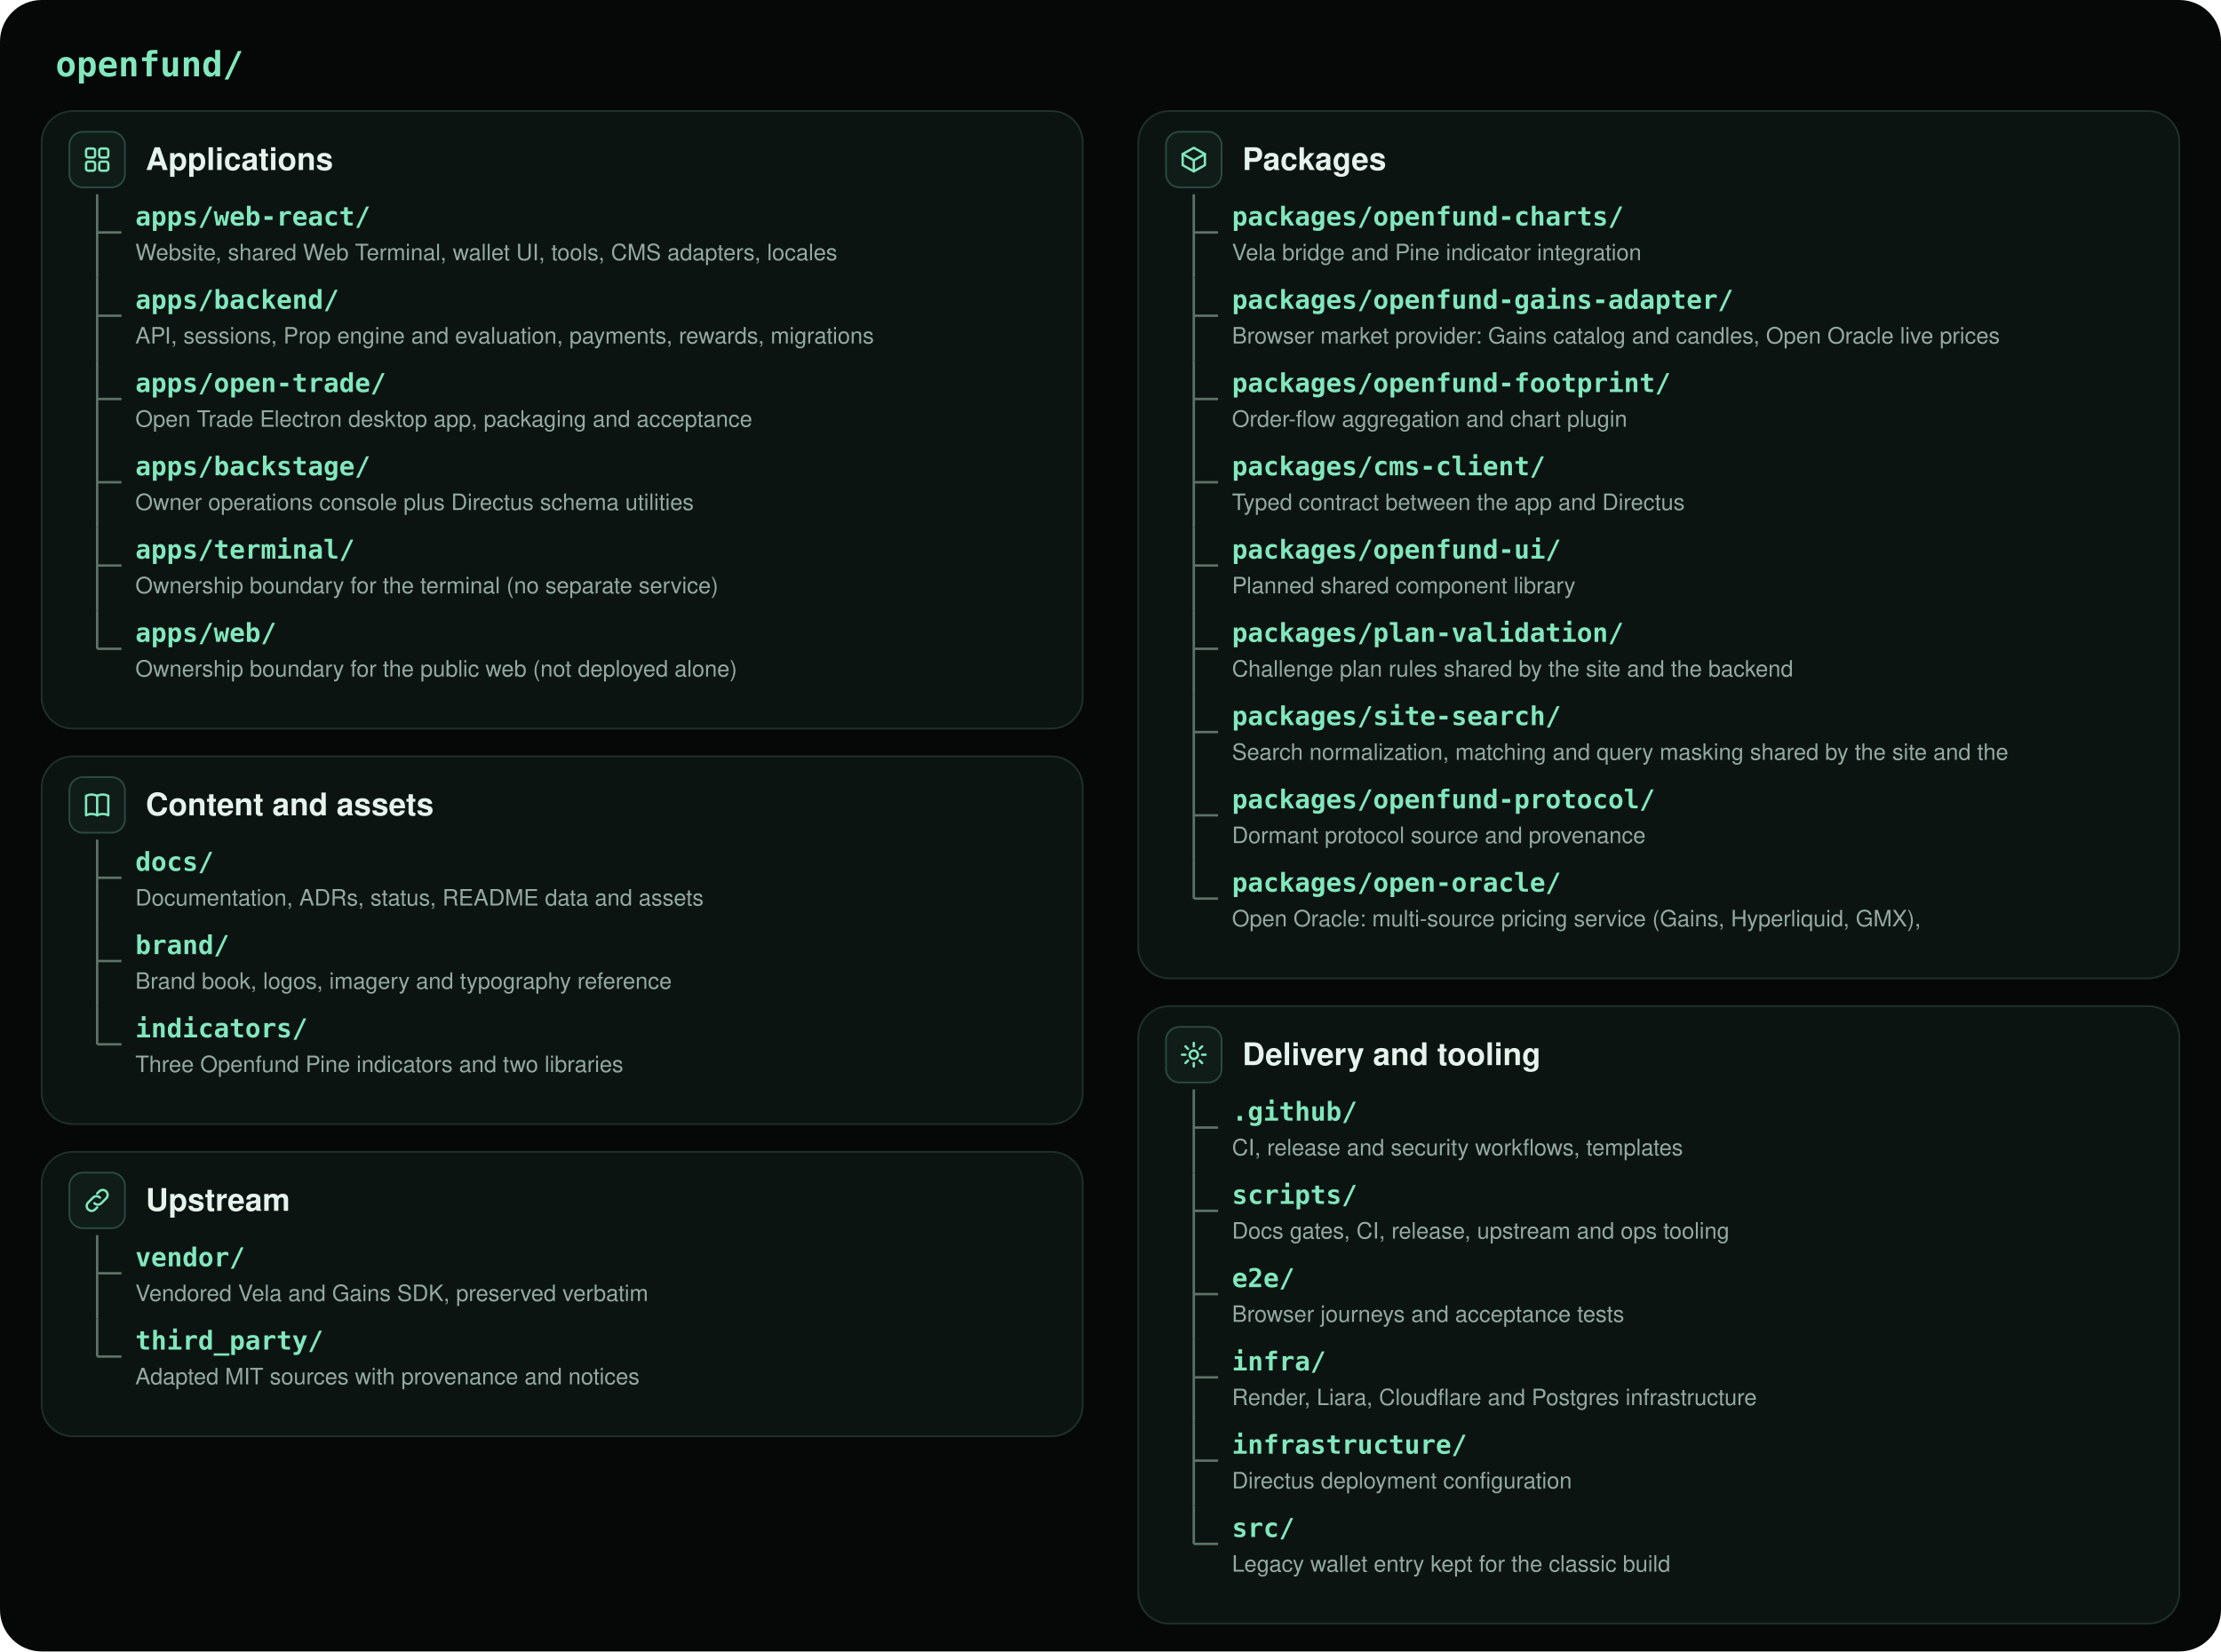
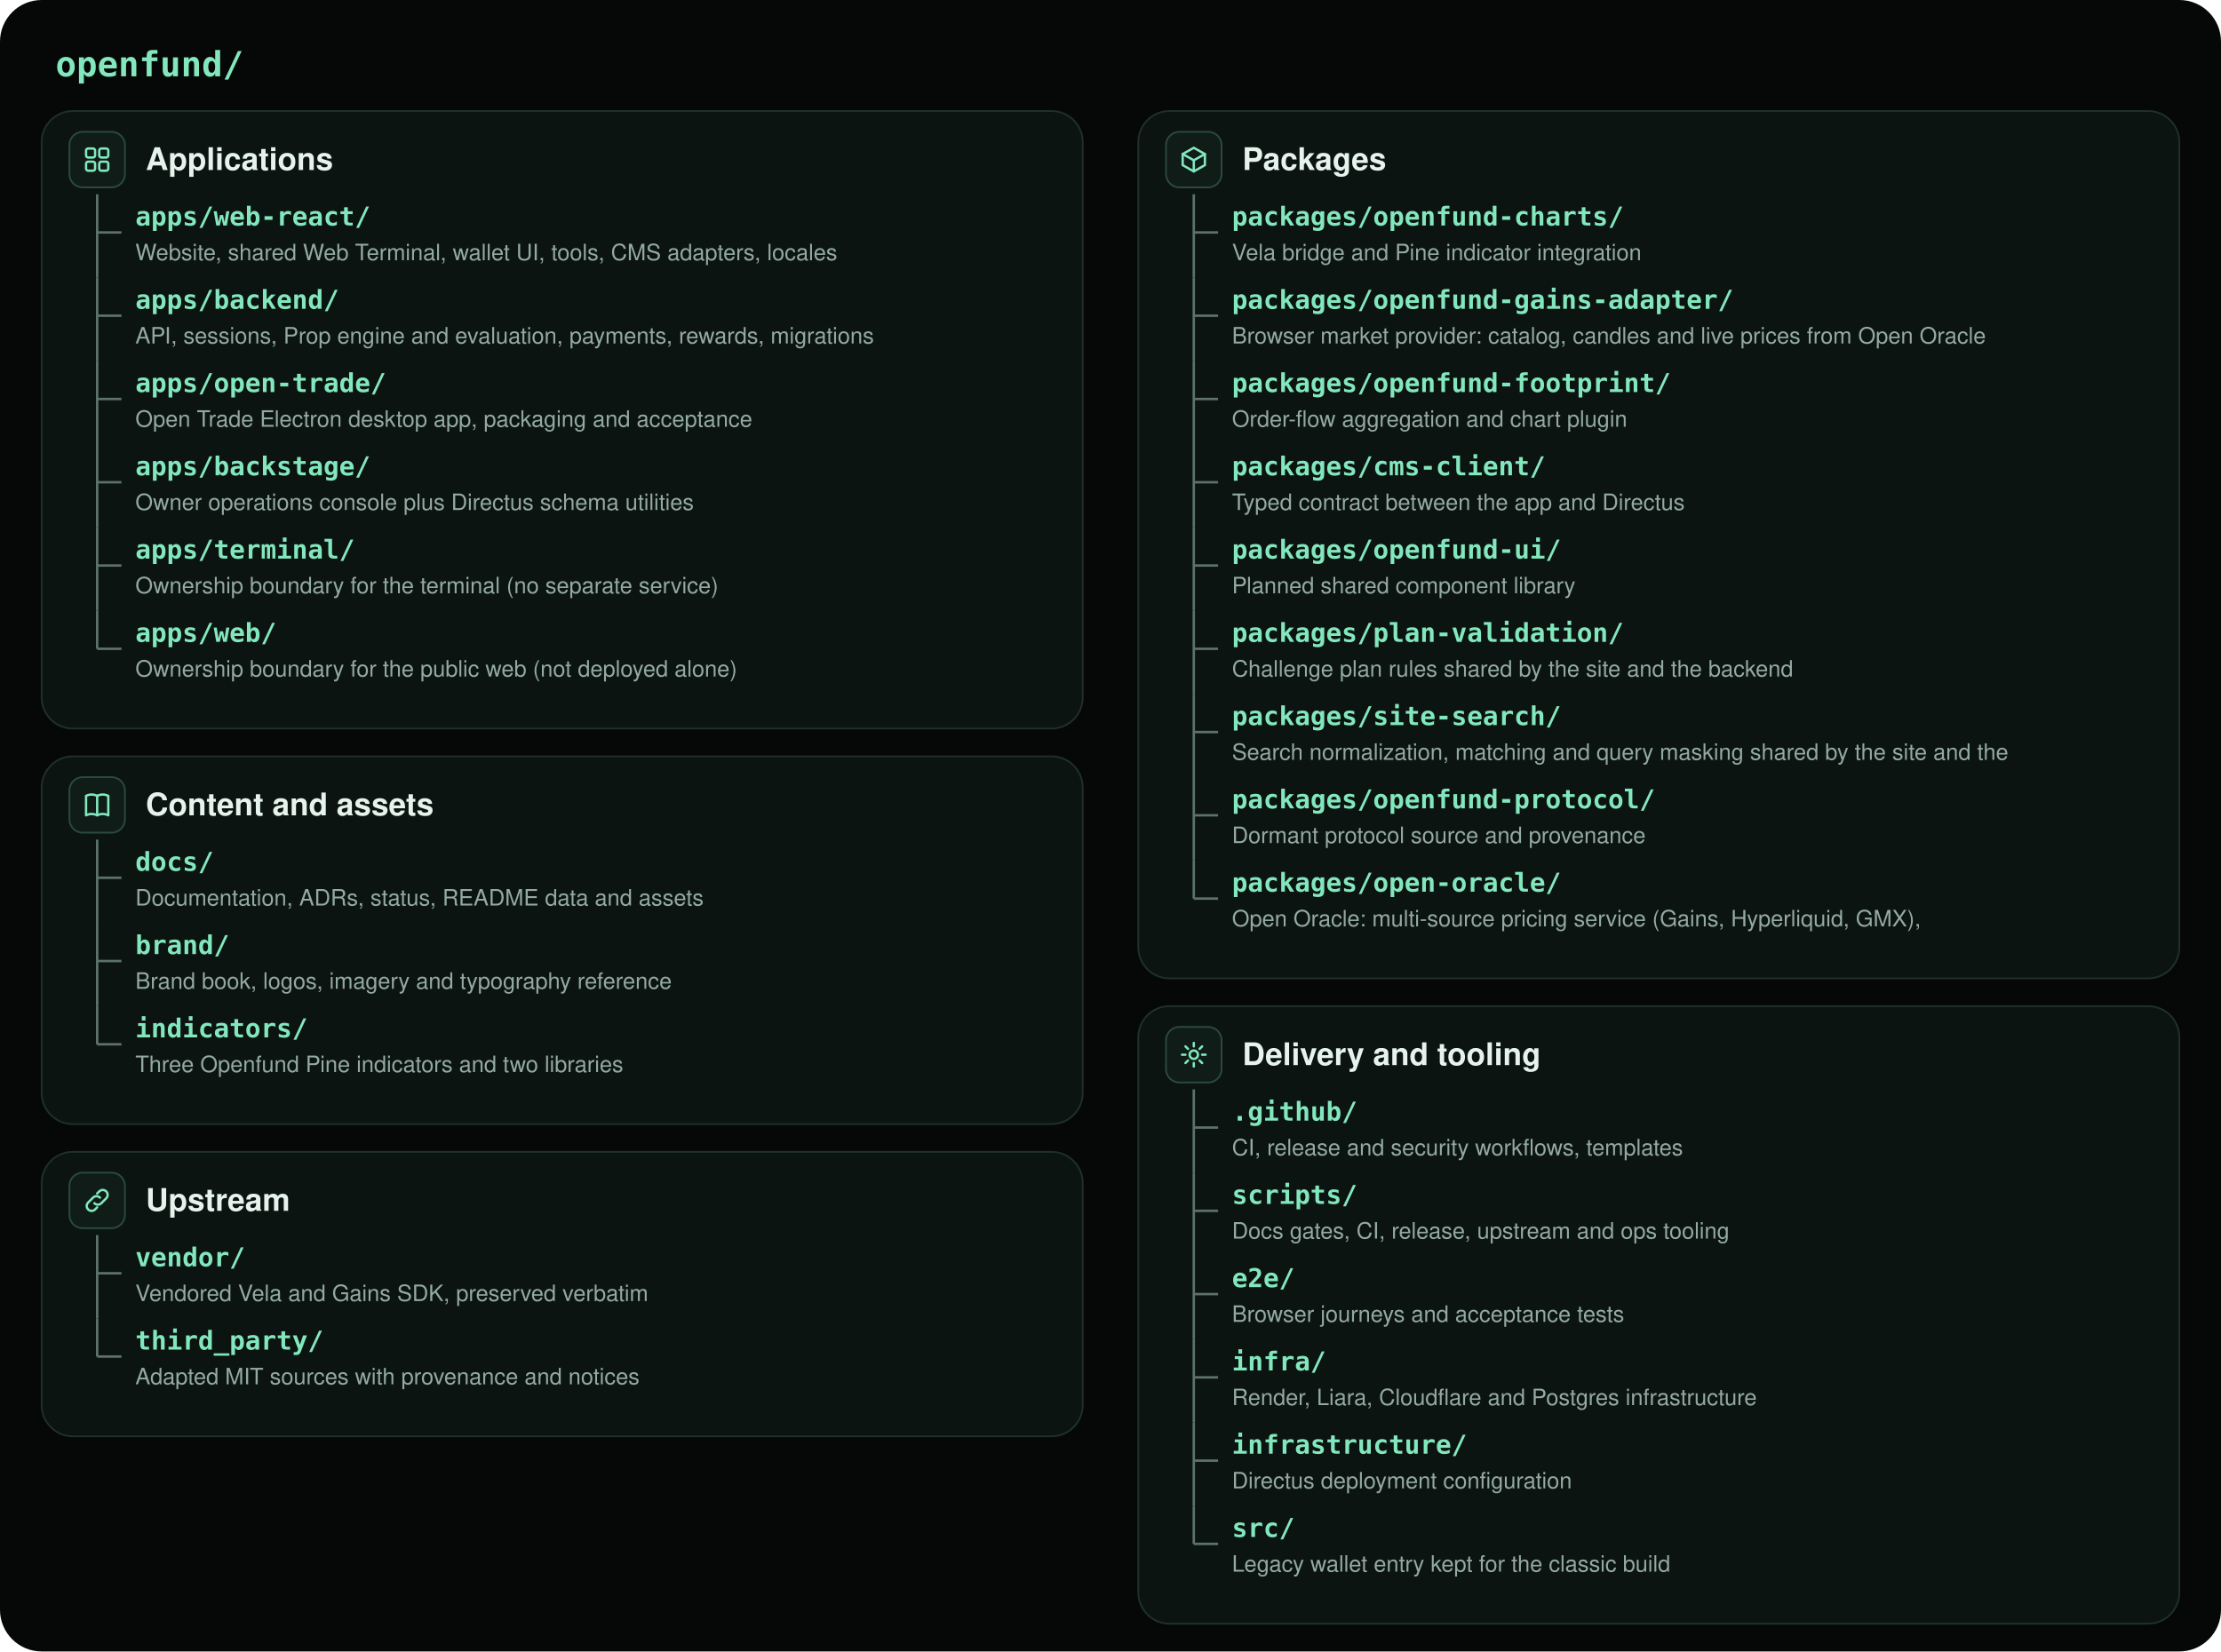
<svg xmlns="http://www.w3.org/2000/svg" width="1280" height="952" viewBox="0 0 1280 952" role="img" aria-labelledby="title">
  <g font-family="Ubuntu,Segoe UI,Helvetica,Arial,sans-serif">
    <rect width="1280" height="952" rx="24" fill="#060808" />
    <text x="32" y="44" font-size="20" fill="#82e7bd" font-weight="700" text-anchor="start" font-family="Ubuntu Mono,SFMono-Regular,Menlo,Consolas,monospace">openfund/</text>
    <rect x="24" y="64" width="600" height="356" rx="18" fill="#0c1412" stroke="#1f3029" />
    <rect x="40" y="76" width="32" height="32" rx="7.68" fill="#0f1c18" stroke="#2b4a3f" />
    <g transform="translate(46.4 82.4) scale(0.8)" fill="none" stroke="#82e7bd" stroke-width="1.7" stroke-linecap="round" stroke-linejoin="round">
      <rect x="4" y="4" width="6.5" height="6.5" rx="1.5" />
      <rect x="13.5" y="4" width="6.5" height="6.5" rx="1.5" />
      <rect x="4" y="13.5" width="6.5" height="6.5" rx="1.5" />
      <rect x="13.5" y="13.5" width="6.5" height="6.5" rx="1.5" />
    </g>
    <text x="84" y="98" font-size="18" fill="#e6f3ec" font-weight="700" text-anchor="start">Applications</text>
    <path d="M56 112v48M56 134h14" fill="none" stroke="#5d7369" stroke-width="1.4" />
    <text x="78" y="130" font-size="15" fill="#82e7bd" font-weight="700" text-anchor="start" font-family="Ubuntu Mono,SFMono-Regular,Menlo,Consolas,monospace">apps/web-react/</text>
    <text x="78" y="150" font-size="13" fill="#93aaa0" font-weight="400" text-anchor="start">Website, shared Web Terminal, wallet UI, tools, CMS adapters, locales</text>
    <path d="M56 160v48M56 182h14" fill="none" stroke="#5d7369" stroke-width="1.4" />
    <text x="78" y="178" font-size="15" fill="#82e7bd" font-weight="700" text-anchor="start" font-family="Ubuntu Mono,SFMono-Regular,Menlo,Consolas,monospace">apps/backend/</text>
    <text x="78" y="198" font-size="13" fill="#93aaa0" font-weight="400" text-anchor="start">API, sessions, Prop engine and evaluation, payments, rewards, migrations</text>
    <path d="M56 208v48M56 230h14" fill="none" stroke="#5d7369" stroke-width="1.4" />
    <text x="78" y="226" font-size="15" fill="#82e7bd" font-weight="700" text-anchor="start" font-family="Ubuntu Mono,SFMono-Regular,Menlo,Consolas,monospace">apps/open-trade/</text>
    <text x="78" y="246" font-size="13" fill="#93aaa0" font-weight="400" text-anchor="start">Open Trade Electron desktop app, packaging and acceptance</text>
    <path d="M56 256v48M56 278h14" fill="none" stroke="#5d7369" stroke-width="1.4" />
    <text x="78" y="274" font-size="15" fill="#82e7bd" font-weight="700" text-anchor="start" font-family="Ubuntu Mono,SFMono-Regular,Menlo,Consolas,monospace">apps/backstage/</text>
    <text x="78" y="294" font-size="13" fill="#93aaa0" font-weight="400" text-anchor="start">Owner operations console plus Directus schema utilities</text>
    <path d="M56 304v48M56 326h14" fill="none" stroke="#5d7369" stroke-width="1.4" />
    <text x="78" y="322" font-size="15" fill="#82e7bd" font-weight="700" text-anchor="start" font-family="Ubuntu Mono,SFMono-Regular,Menlo,Consolas,monospace">apps/terminal/</text>
    <text x="78" y="342" font-size="13" fill="#93aaa0" font-weight="400" text-anchor="start">Ownership boundary for the terminal (no separate service)</text>
    <path d="M56 352v22M56 374h14" fill="none" stroke="#5d7369" stroke-width="1.4" />
    <text x="78" y="370" font-size="15" fill="#82e7bd" font-weight="700" text-anchor="start" font-family="Ubuntu Mono,SFMono-Regular,Menlo,Consolas,monospace">apps/web/</text>
    <text x="78" y="390" font-size="13" fill="#93aaa0" font-weight="400" text-anchor="start">Ownership boundary for the public web (not deployed alone)</text>
    <rect x="24" y="436" width="600" height="212" rx="18" fill="#0c1412" stroke="#1f3029" />
    <rect x="40" y="448" width="32" height="32" rx="7.68" fill="#0f1c18" stroke="#2b4a3f" />
    <g transform="translate(46.4 454.4) scale(0.8)" fill="none" stroke="#82e7bd" stroke-width="1.7" stroke-linecap="round" stroke-linejoin="round">
      <path d="M4 5.5c2.7-1.3 5.3-1.3 8 0v14c-2.7-1.3-5.3-1.3-8 0Z" />
      <path d="M12 5.5c2.7-1.3 5.3-1.3 8 0v14c-2.7-1.3-5.3-1.3-8 0" />
    </g>
    <text x="84" y="470" font-size="18" fill="#e6f3ec" font-weight="700" text-anchor="start">Content and assets</text>
    <path d="M56 484v48M56 506h14" fill="none" stroke="#5d7369" stroke-width="1.4" />
    <text x="78" y="502" font-size="15" fill="#82e7bd" font-weight="700" text-anchor="start" font-family="Ubuntu Mono,SFMono-Regular,Menlo,Consolas,monospace">docs/</text>
    <text x="78" y="522" font-size="13" fill="#93aaa0" font-weight="400" text-anchor="start">Documentation, ADRs, status, README data and assets</text>
    <path d="M56 532v48M56 554h14" fill="none" stroke="#5d7369" stroke-width="1.4" />
    <text x="78" y="550" font-size="15" fill="#82e7bd" font-weight="700" text-anchor="start" font-family="Ubuntu Mono,SFMono-Regular,Menlo,Consolas,monospace">brand/</text>
    <text x="78" y="570" font-size="13" fill="#93aaa0" font-weight="400" text-anchor="start">Brand book, logos, imagery and typography reference</text>
    <path d="M56 580v22M56 602h14" fill="none" stroke="#5d7369" stroke-width="1.4" />
    <text x="78" y="598" font-size="15" fill="#82e7bd" font-weight="700" text-anchor="start" font-family="Ubuntu Mono,SFMono-Regular,Menlo,Consolas,monospace">indicators/</text>
    <text x="78" y="618" font-size="13" fill="#93aaa0" font-weight="400" text-anchor="start">Three Openfund Pine indicators and two libraries</text>
    <rect x="24" y="664" width="600" height="164" rx="18" fill="#0c1412" stroke="#1f3029" />
    <rect x="40" y="676" width="32" height="32" rx="7.68" fill="#0f1c18" stroke="#2b4a3f" />
    <g transform="translate(46.4 682.4) scale(0.8)" fill="none" stroke="#82e7bd" stroke-width="1.7" stroke-linecap="round" stroke-linejoin="round">
      <path d="M10 14a3.5 3.5 0 0 0 5 0l3.5-3.5a3.5 3.5 0 0 0-5-5L12 7" />
      <path d="M14 10a3.5 3.5 0 0 0-5 0L5.5 13.5a3.5 3.5 0 0 0 5 5L12 17" />
    </g>
    <text x="84" y="698" font-size="18" fill="#e6f3ec" font-weight="700" text-anchor="start">Upstream</text>
    <path d="M56 712v48M56 734h14" fill="none" stroke="#5d7369" stroke-width="1.4" />
    <text x="78" y="730" font-size="15" fill="#82e7bd" font-weight="700" text-anchor="start" font-family="Ubuntu Mono,SFMono-Regular,Menlo,Consolas,monospace">vendor/</text>
    <text x="78" y="750" font-size="13" fill="#93aaa0" font-weight="400" text-anchor="start">Vendored Vela and Gains SDK, preserved verbatim</text>
    <path d="M56 760v22M56 782h14" fill="none" stroke="#5d7369" stroke-width="1.4" />
    <text x="78" y="778" font-size="15" fill="#82e7bd" font-weight="700" text-anchor="start" font-family="Ubuntu Mono,SFMono-Regular,Menlo,Consolas,monospace">third_party/</text>
    <text x="78" y="798" font-size="13" fill="#93aaa0" font-weight="400" text-anchor="start">Adapted MIT sources with provenance and notices</text>
    <rect x="656" y="64" width="600" height="500" rx="18" fill="#0c1412" stroke="#1f3029" />
    <rect x="672" y="76" width="32" height="32" rx="7.68" fill="#0f1c18" stroke="#2b4a3f" />
    <g transform="translate(678.4 82.4) scale(0.8)" fill="none" stroke="#82e7bd" stroke-width="1.7" stroke-linecap="round" stroke-linejoin="round">
      <path d="m12 3.5 8 4.5v8L12 20.5 4 16V8Z" />
      <path d="m4 8 8 4.5L20 8M12 12.5v8" />
    </g>
    <text x="716" y="98" font-size="18" fill="#e6f3ec" font-weight="700" text-anchor="start">Packages</text>
    <path d="M688 112v48M688 134h14" fill="none" stroke="#5d7369" stroke-width="1.4" />
    <text x="710" y="130" font-size="15" fill="#82e7bd" font-weight="700" text-anchor="start" font-family="Ubuntu Mono,SFMono-Regular,Menlo,Consolas,monospace">packages/openfund-charts/</text>
    <text x="710" y="150" font-size="13" fill="#93aaa0" font-weight="400" text-anchor="start">Vela bridge and Pine indicator integration</text>
    <path d="M688 160v48M688 182h14" fill="none" stroke="#5d7369" stroke-width="1.4" />
    <text x="710" y="178" font-size="15" fill="#82e7bd" font-weight="700" text-anchor="start" font-family="Ubuntu Mono,SFMono-Regular,Menlo,Consolas,monospace">packages/openfund-gains-adapter/</text>
-     <text x="710" y="198" font-size="13" fill="#93aaa0" font-weight="400" text-anchor="start">Browser market provider: Gains catalog and candles, Open Oracle live prices</text>
+     <text x="710" y="198" font-size="13" fill="#93aaa0" font-weight="400" text-anchor="start">Browser market provider: catalog, candles and live prices from Open Oracle</text>
    <path d="M688 208v48M688 230h14" fill="none" stroke="#5d7369" stroke-width="1.4" />
    <text x="710" y="226" font-size="15" fill="#82e7bd" font-weight="700" text-anchor="start" font-family="Ubuntu Mono,SFMono-Regular,Menlo,Consolas,monospace">packages/openfund-footprint/</text>
    <text x="710" y="246" font-size="13" fill="#93aaa0" font-weight="400" text-anchor="start">Order-flow aggregation and chart plugin</text>
    <path d="M688 256v48M688 278h14" fill="none" stroke="#5d7369" stroke-width="1.4" />
    <text x="710" y="274" font-size="15" fill="#82e7bd" font-weight="700" text-anchor="start" font-family="Ubuntu Mono,SFMono-Regular,Menlo,Consolas,monospace">packages/cms-client/</text>
    <text x="710" y="294" font-size="13" fill="#93aaa0" font-weight="400" text-anchor="start">Typed contract between the app and Directus</text>
    <path d="M688 304v48M688 326h14" fill="none" stroke="#5d7369" stroke-width="1.4" />
    <text x="710" y="322" font-size="15" fill="#82e7bd" font-weight="700" text-anchor="start" font-family="Ubuntu Mono,SFMono-Regular,Menlo,Consolas,monospace">packages/openfund-ui/</text>
    <text x="710" y="342" font-size="13" fill="#93aaa0" font-weight="400" text-anchor="start">Planned shared component library</text>
    <path d="M688 352v48M688 374h14" fill="none" stroke="#5d7369" stroke-width="1.4" />
    <text x="710" y="370" font-size="15" fill="#82e7bd" font-weight="700" text-anchor="start" font-family="Ubuntu Mono,SFMono-Regular,Menlo,Consolas,monospace">packages/plan-validation/</text>
    <text x="710" y="390" font-size="13" fill="#93aaa0" font-weight="400" text-anchor="start">Challenge plan rules shared by the site and the backend</text>
    <path d="M688 400v48M688 422h14" fill="none" stroke="#5d7369" stroke-width="1.4" />
    <text x="710" y="418" font-size="15" fill="#82e7bd" font-weight="700" text-anchor="start" font-family="Ubuntu Mono,SFMono-Regular,Menlo,Consolas,monospace">packages/site-search/</text>
    <text x="710" y="438" font-size="13" fill="#93aaa0" font-weight="400" text-anchor="start">Search normalization, matching and query masking shared by the site and the</text>
    <path d="M688 448v48M688 470h14" fill="none" stroke="#5d7369" stroke-width="1.4" />
    <text x="710" y="466" font-size="15" fill="#82e7bd" font-weight="700" text-anchor="start" font-family="Ubuntu Mono,SFMono-Regular,Menlo,Consolas,monospace">packages/openfund-protocol/</text>
    <text x="710" y="486" font-size="13" fill="#93aaa0" font-weight="400" text-anchor="start">Dormant protocol source and provenance</text>
    <path d="M688 496v22M688 518h14" fill="none" stroke="#5d7369" stroke-width="1.4" />
    <text x="710" y="514" font-size="15" fill="#82e7bd" font-weight="700" text-anchor="start" font-family="Ubuntu Mono,SFMono-Regular,Menlo,Consolas,monospace">packages/open-oracle/</text>
    <text x="710" y="534" font-size="13" fill="#93aaa0" font-weight="400" text-anchor="start">Open Oracle: multi-source pricing service (Gains, Hyperliquid, GMX),</text>
    <rect x="656" y="580" width="600" height="356" rx="18" fill="#0c1412" stroke="#1f3029" />
    <rect x="672" y="592" width="32" height="32" rx="7.68" fill="#0f1c18" stroke="#2b4a3f" />
    <g transform="translate(678.4 598.4) scale(0.8)" fill="none" stroke="#82e7bd" stroke-width="1.7" stroke-linecap="round" stroke-linejoin="round">
      <circle cx="12" cy="12" r="3" />
      <path d="M12 3.5v2.5M12 18v2.5M3.5 12H6M18 12h2.5M6 6l1.8 1.8M16.2 16.2 18 18M6 18l1.8-1.8M16.2 7.8 18 6" />
    </g>
    <text x="716" y="614" font-size="18" fill="#e6f3ec" font-weight="700" text-anchor="start">Delivery and tooling</text>
    <path d="M688 628v48M688 650h14" fill="none" stroke="#5d7369" stroke-width="1.4" />
    <text x="710" y="646" font-size="15" fill="#82e7bd" font-weight="700" text-anchor="start" font-family="Ubuntu Mono,SFMono-Regular,Menlo,Consolas,monospace">.github/</text>
    <text x="710" y="666" font-size="13" fill="#93aaa0" font-weight="400" text-anchor="start">CI, release and security workflows, templates</text>
    <path d="M688 676v48M688 698h14" fill="none" stroke="#5d7369" stroke-width="1.4" />
    <text x="710" y="694" font-size="15" fill="#82e7bd" font-weight="700" text-anchor="start" font-family="Ubuntu Mono,SFMono-Regular,Menlo,Consolas,monospace">scripts/</text>
    <text x="710" y="714" font-size="13" fill="#93aaa0" font-weight="400" text-anchor="start">Docs gates, CI, release, upstream and ops tooling</text>
    <path d="M688 724v48M688 746h14" fill="none" stroke="#5d7369" stroke-width="1.4" />
    <text x="710" y="742" font-size="15" fill="#82e7bd" font-weight="700" text-anchor="start" font-family="Ubuntu Mono,SFMono-Regular,Menlo,Consolas,monospace">e2e/</text>
    <text x="710" y="762" font-size="13" fill="#93aaa0" font-weight="400" text-anchor="start">Browser journeys and acceptance tests</text>
    <path d="M688 772v48M688 794h14" fill="none" stroke="#5d7369" stroke-width="1.4" />
    <text x="710" y="790" font-size="15" fill="#82e7bd" font-weight="700" text-anchor="start" font-family="Ubuntu Mono,SFMono-Regular,Menlo,Consolas,monospace">infra/</text>
    <text x="710" y="810" font-size="13" fill="#93aaa0" font-weight="400" text-anchor="start">Render, Liara, Cloudflare and Postgres infrastructure</text>
    <path d="M688 820v48M688 842h14" fill="none" stroke="#5d7369" stroke-width="1.4" />
    <text x="710" y="838" font-size="15" fill="#82e7bd" font-weight="700" text-anchor="start" font-family="Ubuntu Mono,SFMono-Regular,Menlo,Consolas,monospace">infrastructure/</text>
    <text x="710" y="858" font-size="13" fill="#93aaa0" font-weight="400" text-anchor="start">Directus deployment configuration</text>
    <path d="M688 868v22M688 890h14" fill="none" stroke="#5d7369" stroke-width="1.4" />
    <text x="710" y="886" font-size="15" fill="#82e7bd" font-weight="700" text-anchor="start" font-family="Ubuntu Mono,SFMono-Regular,Menlo,Consolas,monospace">src/</text>
    <text x="710" y="906" font-size="13" fill="#93aaa0" font-weight="400" text-anchor="start">Legacy wallet entry kept for the classic build</text>
  </g>
</svg>
